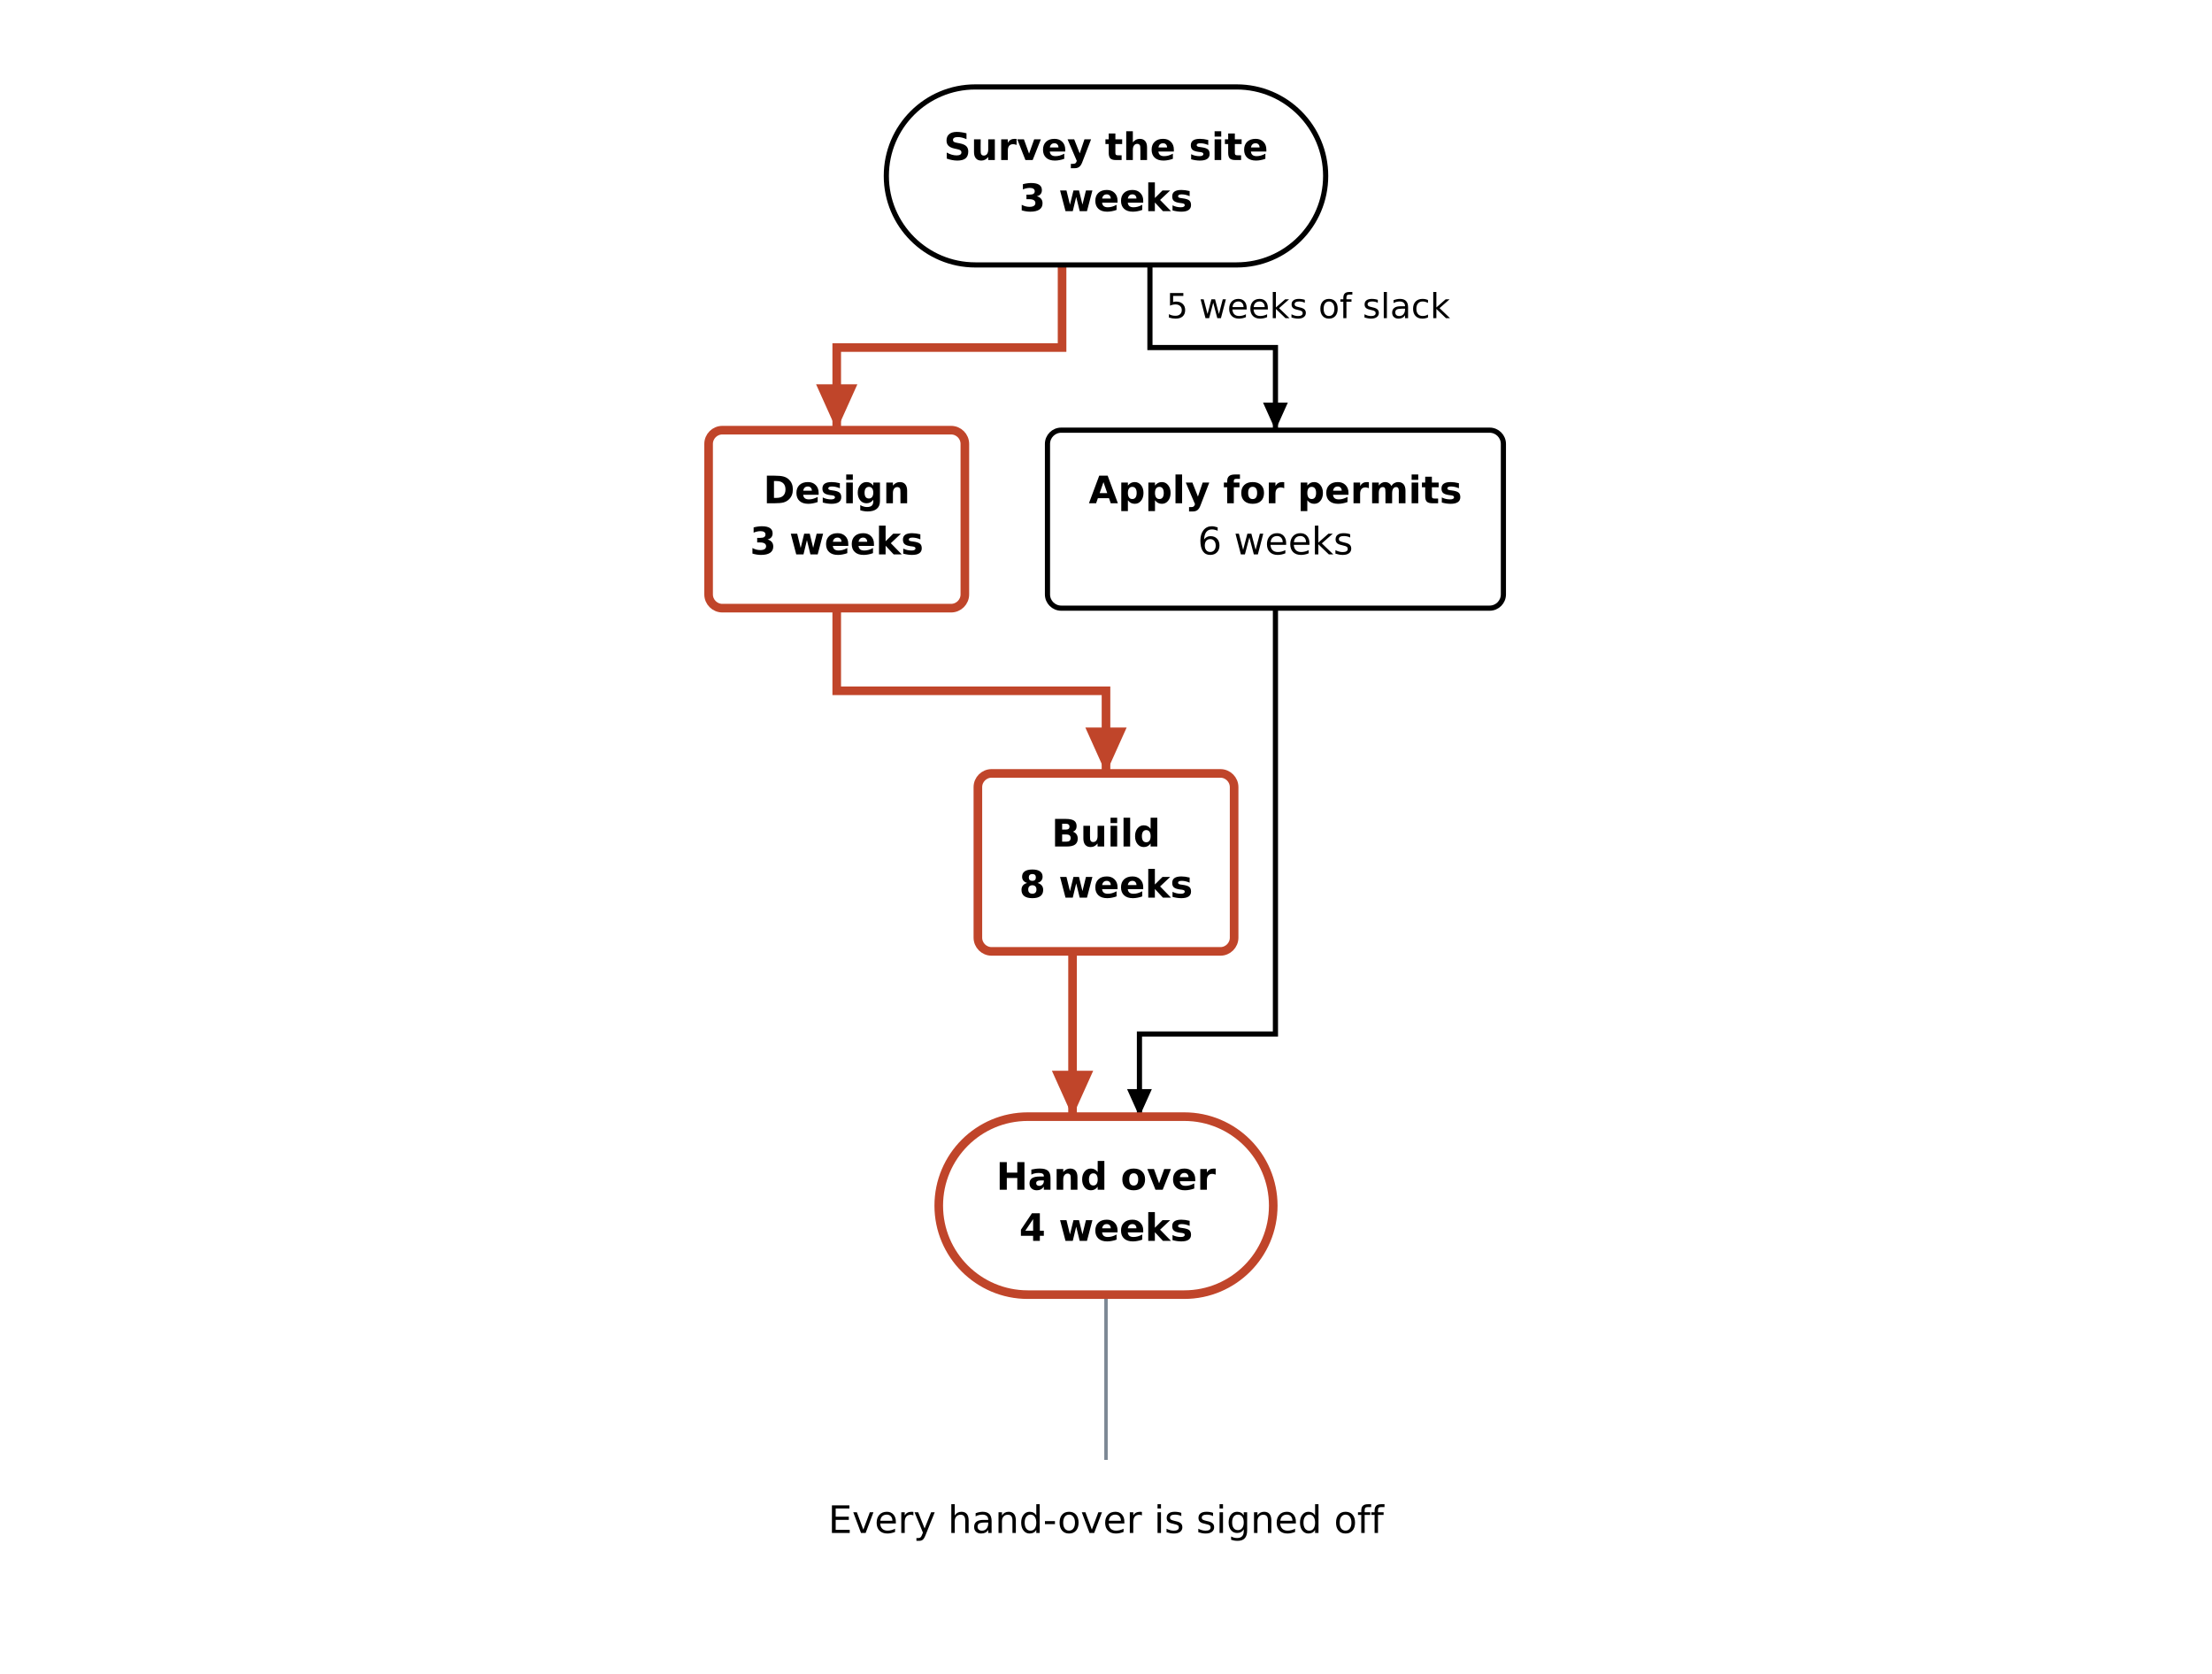
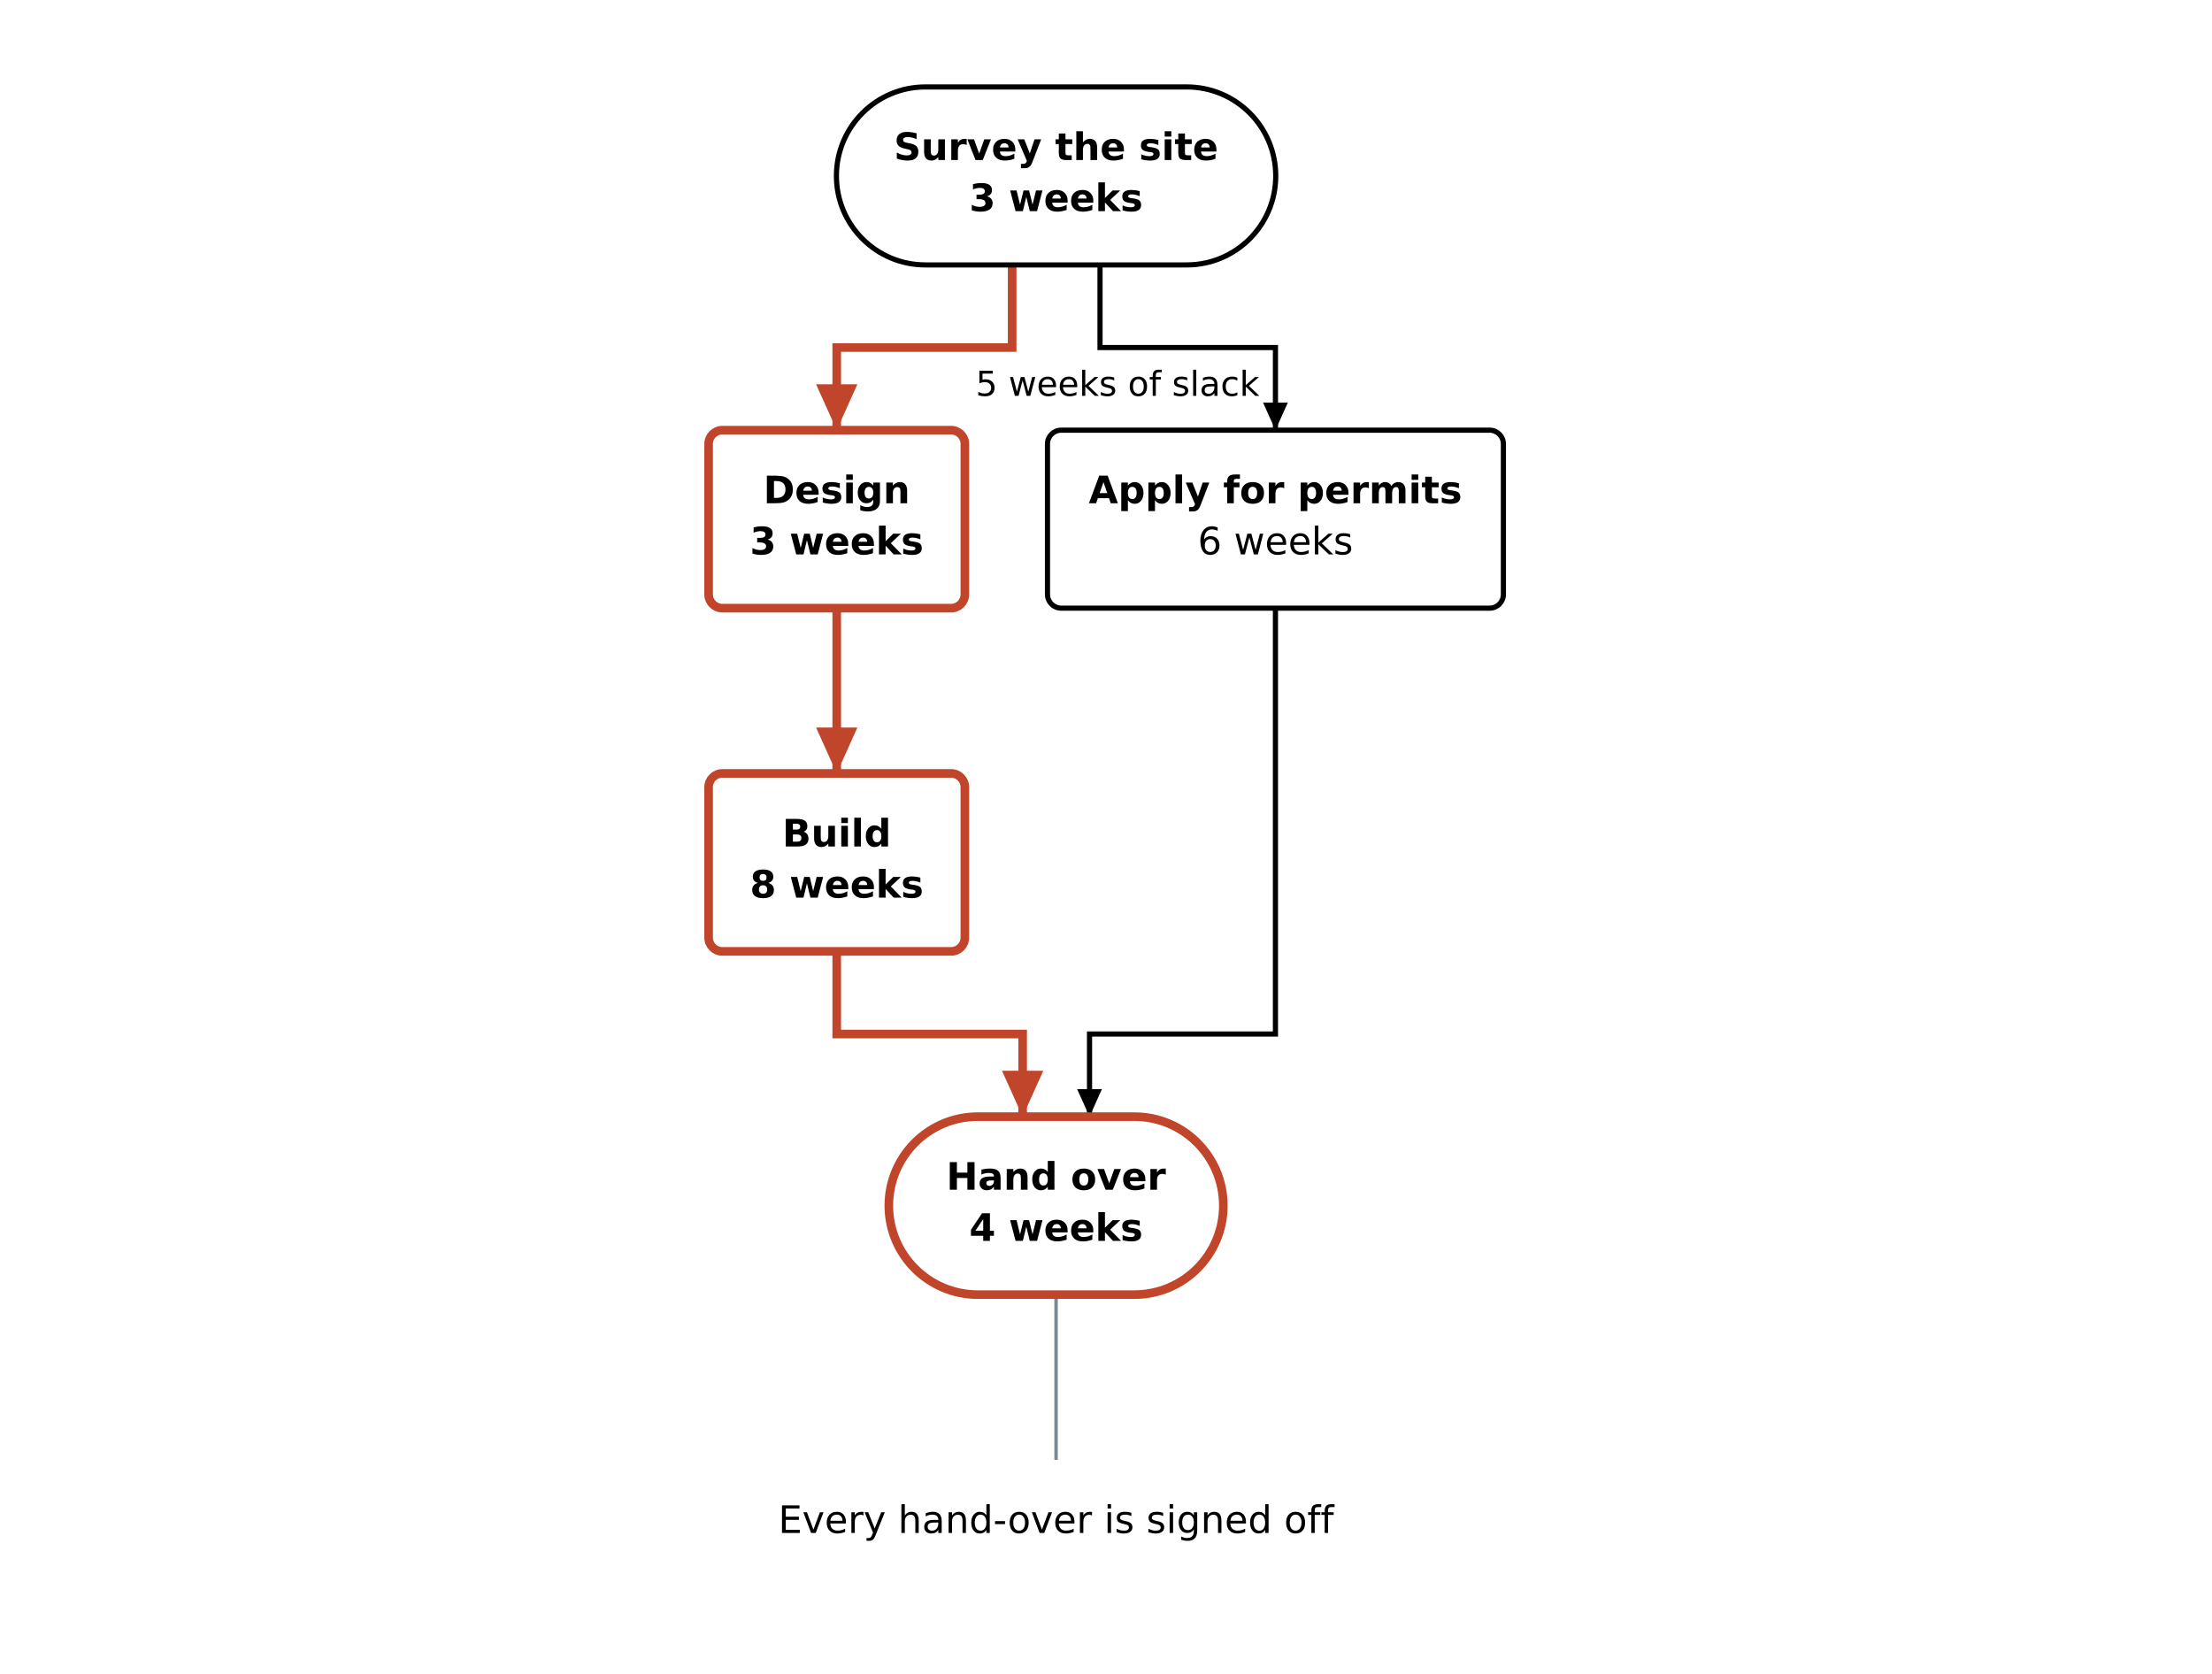
- <svg xmlns="http://www.w3.org/2000/svg" viewBox="-1.25 -1.25 642.5 486.15" role="img" aria-labelledby="ds5a24d898b6-title ds5a24d898b6-desc">
-   <path d="M 307.239 75.7 L 307.239 99.7 L 241.787 99.7 L 241.787 123.7" fill="none" stroke="#c0452a" stroke-width="2.5" />
+ <svg xmlns="http://www.w3.org/2000/svg" viewBox="-1.25 -1.25 642.5 486.15" role="img" aria-labelledby="dscd7cbf7e7a-title dscd7cbf7e7a-desc">
+   <path d="M 292.74 75.7 L 292.74 99.7 L 241.787 99.7 L 241.787 123.7" fill="none" stroke="#c0452a" stroke-width="2.5" />
  <polygon points="241.787,123.7 235.787,110.367 247.787,110.367" fill="#c0452a" stroke="none" />
-   <path d="M 332.761 75.7 L 332.761 99.7 L 369.215 99.7 L 369.215 123.7" fill="none" stroke="currentColor" stroke-width="1.5" />
+   <path d="M 318.261 75.7 L 318.261 99.7 L 369.215 99.7 L 369.215 123.7" fill="none" stroke="currentColor" stroke-width="1.5" />
  <polygon points="369.215,123.7 365.615,115.7 372.815,115.7" fill="currentColor" stroke="none" />
-   <path d="M 241.787 175.4 L 241.787 199.4 L 320 199.4 L 320 223.4" fill="none" stroke="#c0452a" stroke-width="2.5" />
-   <polygon points="320,223.4 314,210.067 326,210.067" fill="#c0452a" stroke="none" />
-   <path d="M 310.284 275.1 L 310.284 323.1" fill="none" stroke="#c0452a" stroke-width="2.5" />
-   <polygon points="310.284,323.1 304.284,309.767 316.284,309.767" fill="#c0452a" stroke="none" />
-   <path d="M 369.215 175.4 L 369.215 299.1 L 329.716 299.1 L 329.716 323.1" fill="none" stroke="currentColor" stroke-width="1.5" />
-   <polygon points="329.716,323.1 326.116,315.1 333.316,315.1" fill="currentColor" stroke="none" />
-   <path d="M 320 374.8 L 320 422.8" fill="none" stroke="#7c8794" stroke-width="1" />
-   <text x="320" y="444.033" font-family="'DejaVu Sans', sans-serif" font-size="11" fill="currentColor" text-anchor="middle">
+   <path d="M 241.787 175.4 L 241.787 223.4" fill="none" stroke="#c0452a" stroke-width="2.5" />
+   <polygon points="241.787,223.4 235.787,210.067 247.787,210.067" fill="#c0452a" stroke="none" />
+   <path d="M 241.787 275.1 L 241.787 299.1 L 295.785 299.1 L 295.785 323.1" fill="none" stroke="#c0452a" stroke-width="2.5" />
+   <polygon points="295.785,323.1 289.785,309.767 301.785,309.767" fill="#c0452a" stroke="none" />
+   <path d="M 369.215 175.4 L 369.215 299.1 L 315.217 299.1 L 315.217 323.1" fill="none" stroke="currentColor" stroke-width="1.5" />
+   <polygon points="315.217,323.1 311.617,315.1 318.817,315.1" fill="currentColor" stroke="none" />
+   <path d="M 305.501 374.8 L 305.501 422.8" fill="none" stroke="#7c8794" stroke-width="1" />
+   <text x="305.501" y="444.033" font-family="'DejaVu Sans', sans-serif" font-size="11" fill="currentColor" text-anchor="middle">
    <tspan>Every hand-over is signed off</tspan>
  </text>
-   <rect x="282.785" y="223.4" width="74.429" height="51.7" rx="4" fill="none" stroke="#c0452a" stroke-width="2.5" />
-   <text x="320" y="244.633" font-family="'DejaVu Sans', sans-serif" font-size="11" fill="currentColor" text-anchor="middle">
+   <rect x="204.572" y="223.4" width="74.429" height="51.7" rx="4" fill="none" stroke="#c0452a" stroke-width="2.5" />
+   <text x="241.787" y="244.633" font-family="'DejaVu Sans', sans-serif" font-size="11" fill="currentColor" text-anchor="middle">
    <tspan font-weight="bold">Build</tspan>
  </text>
-   <text x="320" y="259.483" font-family="'DejaVu Sans', sans-serif" font-size="11" fill="currentColor" text-anchor="middle">
+   <text x="241.787" y="259.483" font-family="'DejaVu Sans', sans-serif" font-size="11" fill="currentColor" text-anchor="middle">
    <tspan font-weight="bold">8 weeks</tspan>
  </text>
  <rect x="204.572" y="123.7" width="74.429" height="51.7" rx="4" fill="none" stroke="#c0452a" stroke-width="2.5" />
  <text x="241.787" y="144.933" font-family="'DejaVu Sans', sans-serif" font-size="11" fill="currentColor" text-anchor="middle">
    <tspan font-weight="bold">Design</tspan>
  </text>
  <text x="241.787" y="159.783" font-family="'DejaVu Sans', sans-serif" font-size="11" fill="currentColor" text-anchor="middle">
    <tspan font-weight="bold">3 weeks</tspan>
  </text>
-   <rect x="271.421" y="323.1" width="97.159" height="51.7" rx="25.85" fill="none" stroke="#c0452a" stroke-width="2.5" />
-   <text x="320" y="344.333" font-family="'DejaVu Sans', sans-serif" font-size="11" fill="currentColor" text-anchor="middle">
+   <rect x="256.921" y="323.1" width="97.159" height="51.7" rx="25.85" fill="none" stroke="#c0452a" stroke-width="2.5" />
+   <text x="305.501" y="344.333" font-family="'DejaVu Sans', sans-serif" font-size="11" fill="currentColor" text-anchor="middle">
    <tspan font-weight="bold">Hand over</tspan>
  </text>
-   <text x="320" y="359.183" font-family="'DejaVu Sans', sans-serif" font-size="11" fill="currentColor" text-anchor="middle">
+   <text x="305.501" y="359.183" font-family="'DejaVu Sans', sans-serif" font-size="11" fill="currentColor" text-anchor="middle">
    <tspan font-weight="bold">4 weeks</tspan>
  </text>
  <rect x="303.001" y="123.7" width="132.426" height="51.7" rx="4" fill="none" stroke="currentColor" stroke-width="1.5" />
  <text x="369.215" y="144.933" font-family="'DejaVu Sans', sans-serif" font-size="11" fill="currentColor" text-anchor="middle">
    <tspan font-weight="bold">Apply for permits</tspan>
  </text>
  <text x="369.215" y="159.783" font-family="'DejaVu Sans', sans-serif" font-size="11" fill="currentColor" text-anchor="middle">
    <tspan>6 weeks</tspan>
  </text>
-   <rect x="256.196" y="24" width="127.607" height="51.7" rx="25.85" fill="none" stroke="currentColor" stroke-width="1.5" />
-   <text x="320" y="45.233" font-family="'DejaVu Sans', sans-serif" font-size="11" fill="currentColor" text-anchor="middle">
+   <rect x="241.697" y="24" width="127.607" height="51.7" rx="25.85" fill="none" stroke="currentColor" stroke-width="1.5" />
+   <text x="305.501" y="45.233" font-family="'DejaVu Sans', sans-serif" font-size="11" fill="currentColor" text-anchor="middle">
    <tspan font-weight="bold">Survey the site</tspan>
  </text>
-   <text x="320" y="60.083" font-family="'DejaVu Sans', sans-serif" font-size="11" fill="currentColor" text-anchor="middle">
+   <text x="305.501" y="60.083" font-family="'DejaVu Sans', sans-serif" font-size="11" fill="currentColor" text-anchor="middle">
    <tspan font-weight="bold">3 weeks</tspan>
  </text>
-   <text x="337.511" y="91.162" font-family="'DejaVu Sans', sans-serif" font-size="10" fill="currentColor">5 weeks of slack</text>
+   <text x="282.143" y="113.732" font-family="'DejaVu Sans', sans-serif" font-size="10" fill="currentColor">5 weeks of slack</text>
</svg>
